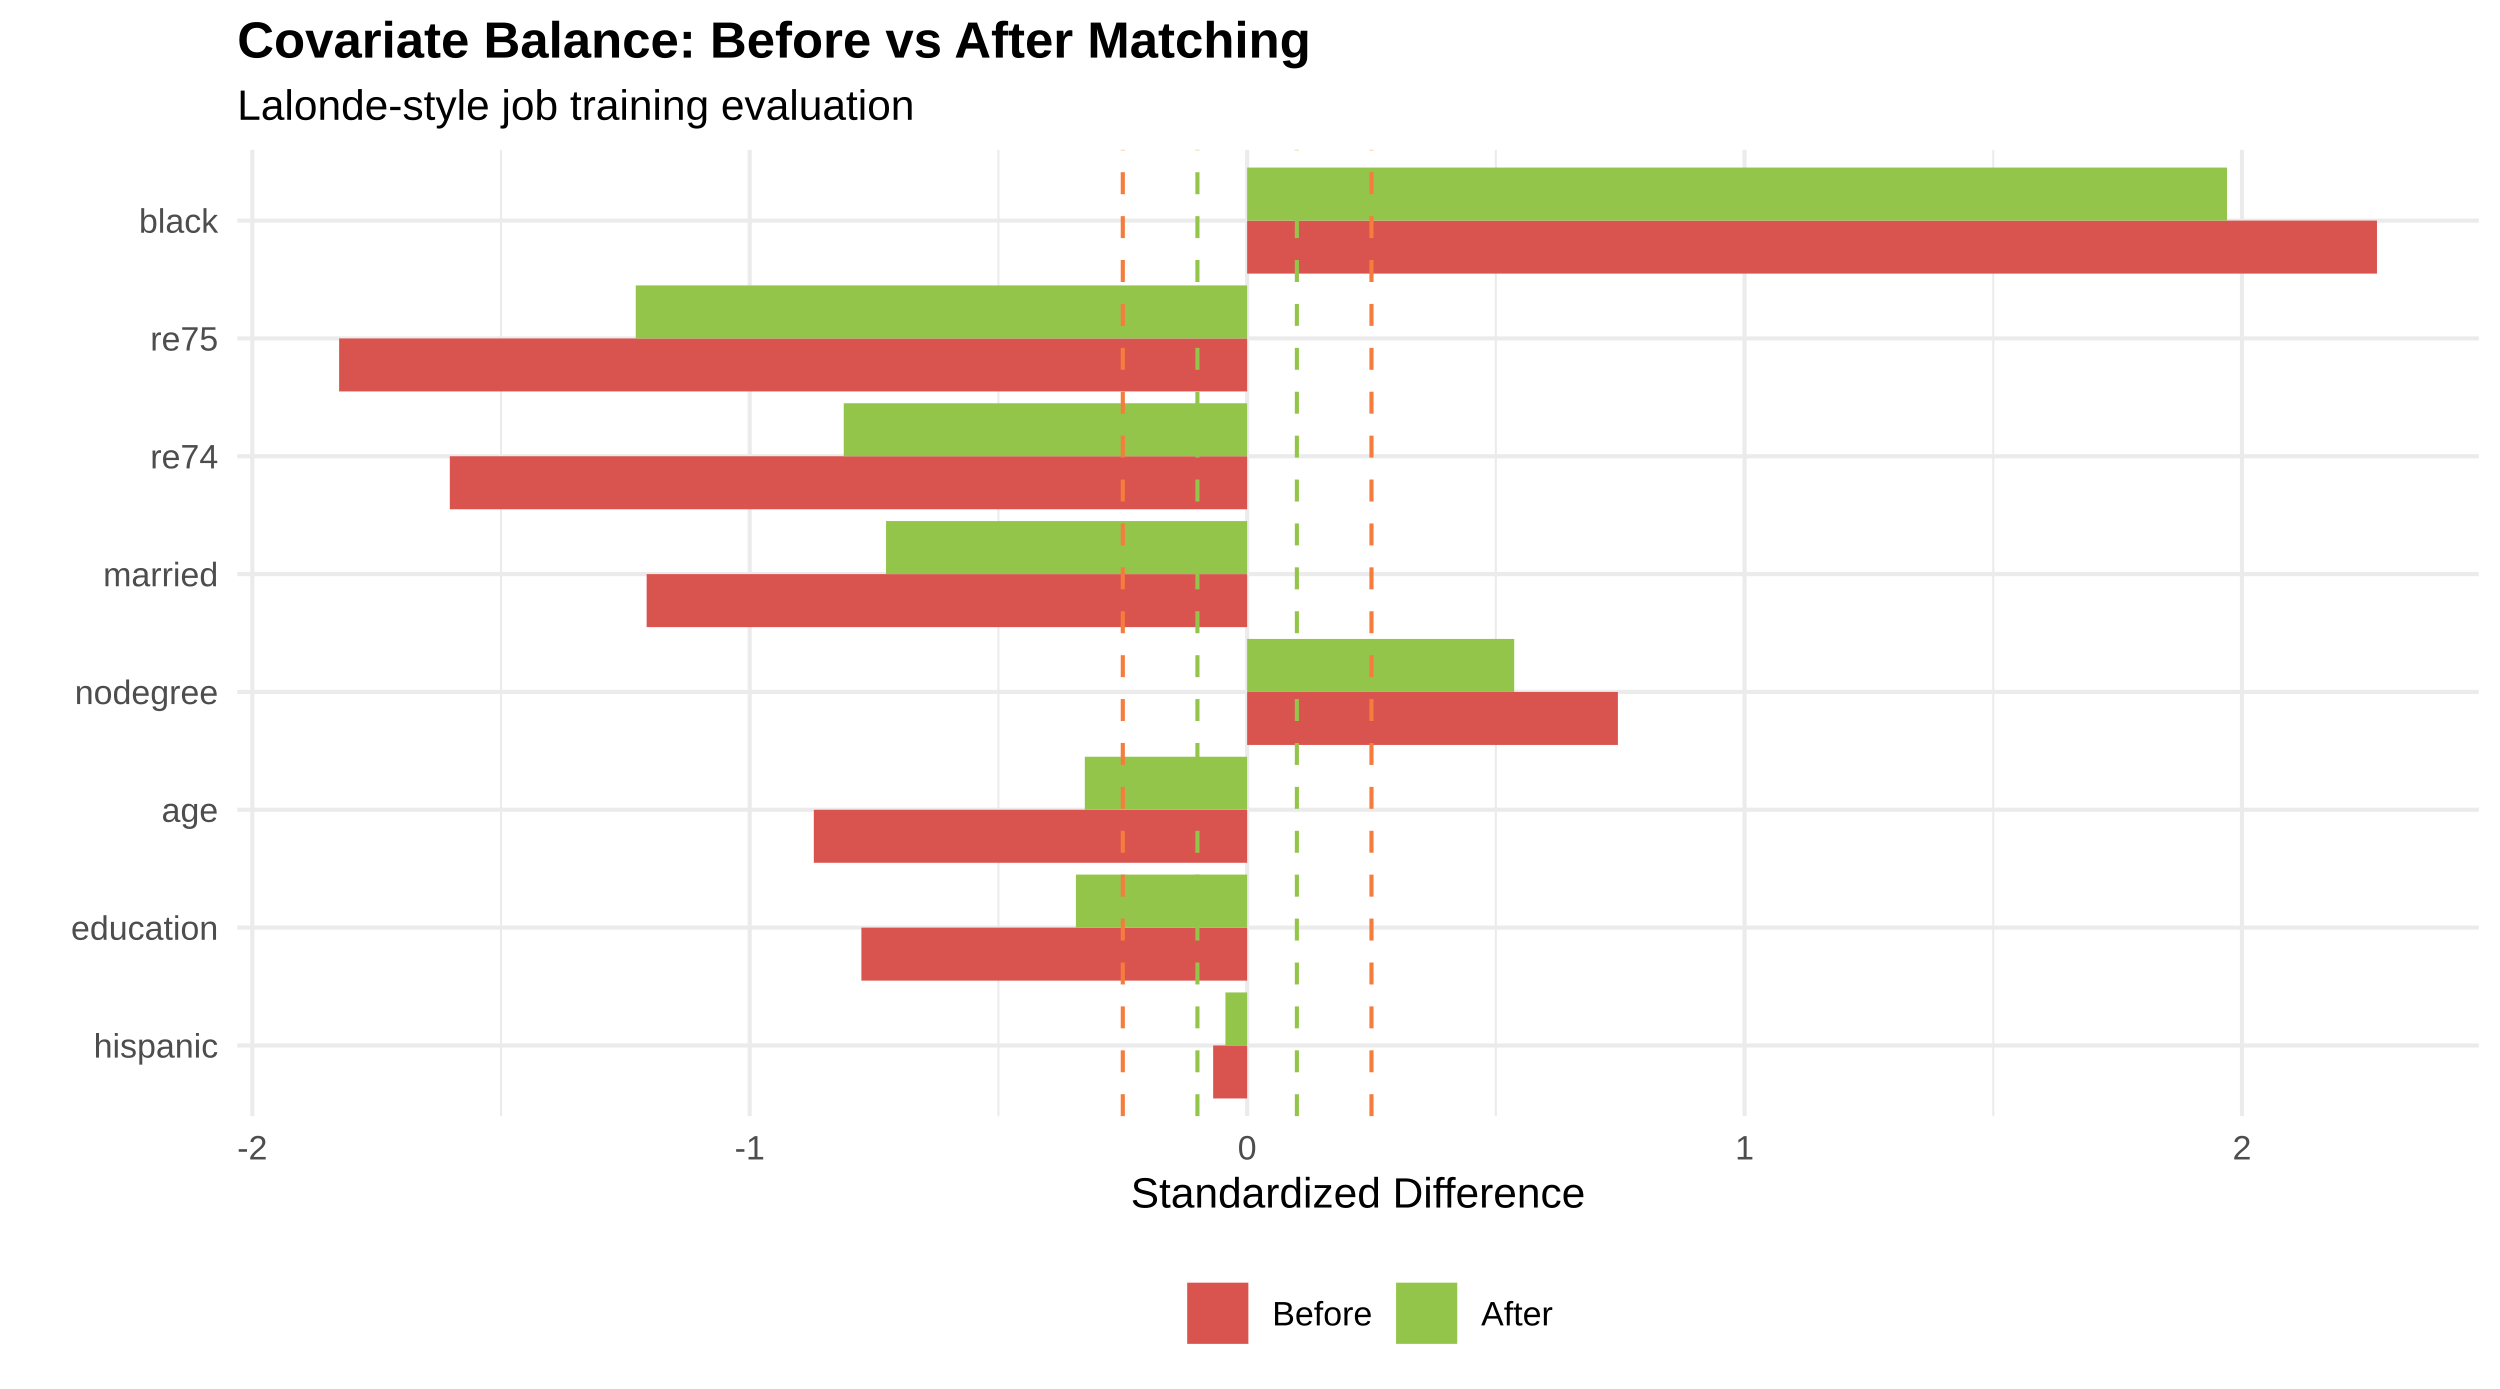
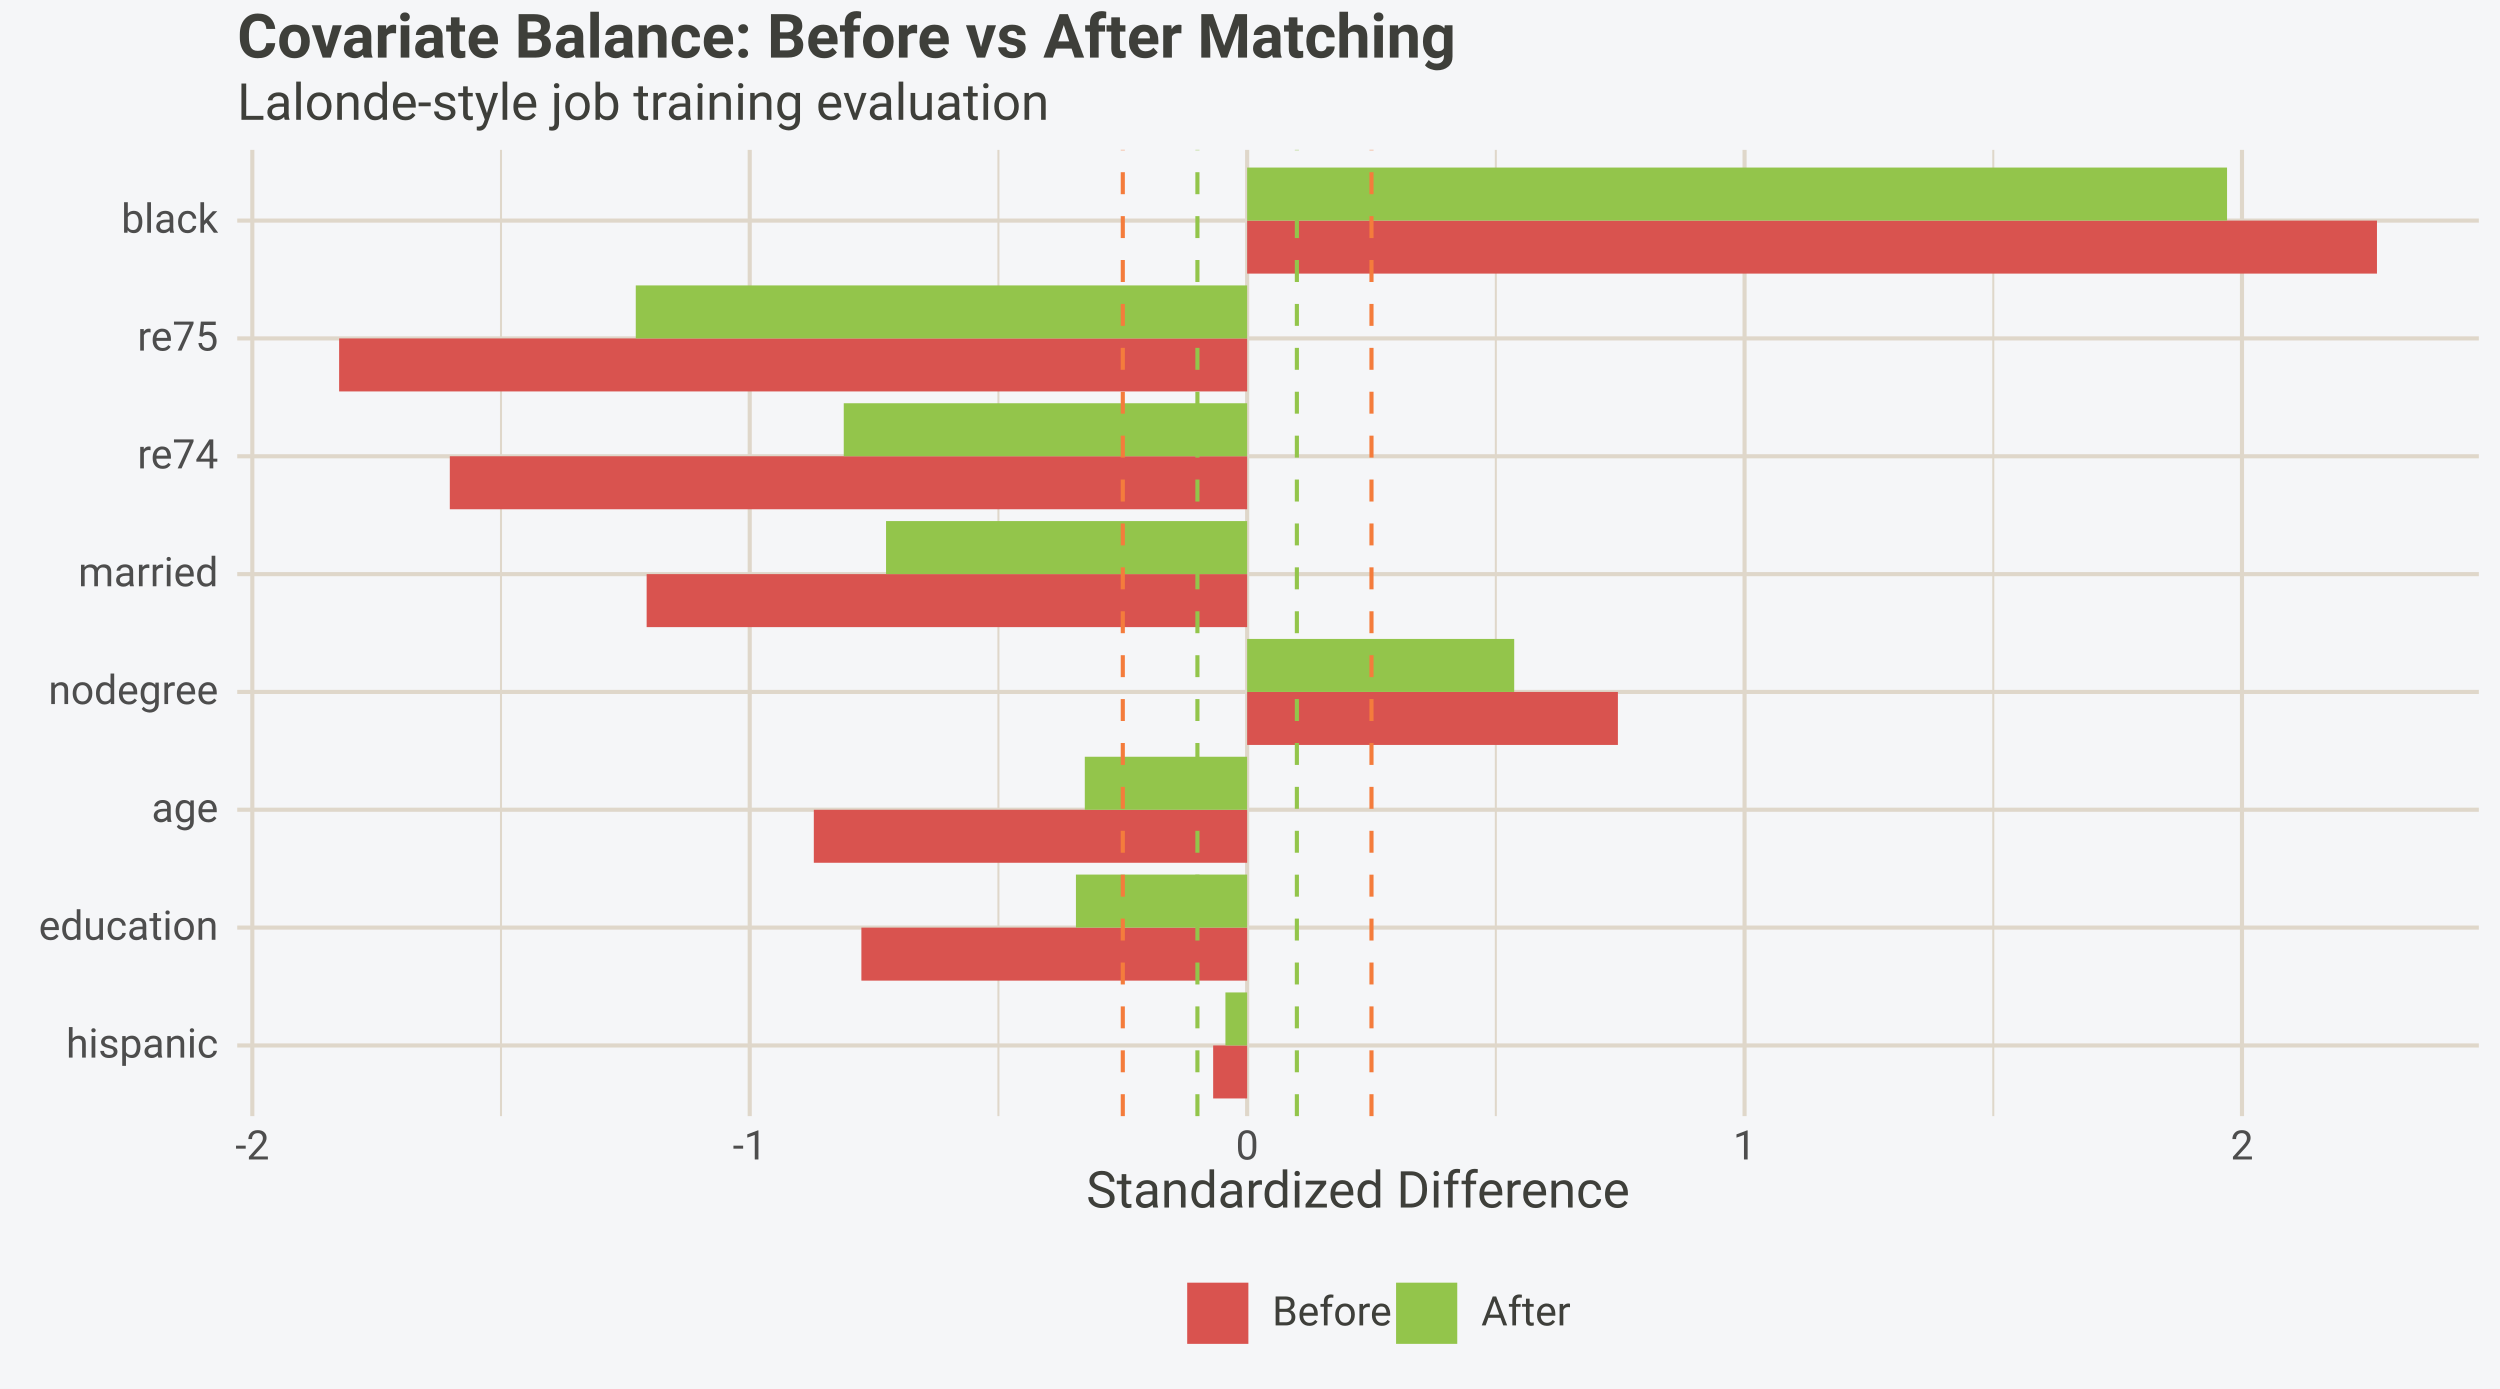
<svg xmlns="http://www.w3.org/2000/svg" width="648.00pt" height="360.00pt" viewBox="0 0 648.00 360.00">
  <g class="svglite">
    <defs>
      <style type="text/css">
-     .svglite line, .svglite polyline, .svglite polygon, .svglite path, .svglite rect, .svglite circle {
+     /* theme-aware-processed */
+     .svglite line, .svglite polyline, .svglite polygon, .svglite path, .svglite circle {
      fill: none;
-       stroke: #000000;
+       stroke: #3E3F3A;
+       stroke-linecap: round;
+       stroke-linejoin: round;
+       stroke-miterlimit: 10.00;
+     }
+     .svglite &gt; g &gt; rect {
+       fill: none;
+       stroke: #3E3F3A;
      stroke-linecap: round;
      stroke-linejoin: round;
      stroke-miterlimit: 10.00;
    }
    .svglite text {
      white-space: pre;
+       fill: #3E3F3A;
    }
    .svglite g.glyphgroup path {
      fill: inherit;
      stroke: none;
    }
  </style>
    </defs>
    <rect width="100%" height="100%" style="stroke: none; fill: #F5F6F8;" />
    <defs>
      <clipPath id="cpMC4wMHw2NDguMDB8MC4wMHwzNjAuMDA=">
        <rect x="0.00" y="0.00" width="648.00" height="360.00" />
      </clipPath>
    </defs>
    <g clip-path="url(#cpMC4wMHw2NDguMDB8MC4wMHwzNjAuMDA=)">
-       <rect x="0.00" y="0.00" width="648.00" height="360.00" style="stroke-width: 1.07; stroke: none; fill: #FFFFFF;" />
+       <rect rx="4" x="0.00" y="0.00" width="648.00" height="360.00" style="stroke-width: 1.07; stroke: none; fill: #F5F6F8;" />
    </g>
    <defs>
      <clipPath id="cpNjEuNDl8NjQyLjUyfDM4Ljg1fDI4OS4zMQ==">
        <rect x="61.49" y="38.85" width="581.03" height="250.45" />
      </clipPath>
    </defs>
    <g clip-path="url(#cpNjEuNDl8NjQyLjUyfDM4Ljg1fDI4OS4zMQ==)">
-       <polyline points="129.86,289.31 129.86,38.85 " style="stroke-width: 0.53; stroke: #EBEBEB; stroke-linecap: butt;" />
-       <polyline points="258.79,289.31 258.79,38.85 " style="stroke-width: 0.53; stroke: #EBEBEB; stroke-linecap: butt;" />
-       <polyline points="387.72,289.31 387.72,38.85 " style="stroke-width: 0.53; stroke: #EBEBEB; stroke-linecap: butt;" />
-       <polyline points="516.66,289.31 516.66,38.85 " style="stroke-width: 0.53; stroke: #EBEBEB; stroke-linecap: butt;" />
-       <polyline points="61.49,270.98 642.52,270.98 " style="stroke-width: 1.07; stroke: #EBEBEB; stroke-linecap: butt;" />
-       <polyline points="61.49,240.44 642.52,240.44 " style="stroke-width: 1.07; stroke: #EBEBEB; stroke-linecap: butt;" />
-       <polyline points="61.49,209.89 642.52,209.89 " style="stroke-width: 1.07; stroke: #EBEBEB; stroke-linecap: butt;" />
-       <polyline points="61.49,179.35 642.52,179.35 " style="stroke-width: 1.07; stroke: #EBEBEB; stroke-linecap: butt;" />
-       <polyline points="61.49,148.81 642.52,148.81 " style="stroke-width: 1.07; stroke: #EBEBEB; stroke-linecap: butt;" />
-       <polyline points="61.49,118.26 642.52,118.26 " style="stroke-width: 1.07; stroke: #EBEBEB; stroke-linecap: butt;" />
-       <polyline points="61.49,87.72 642.52,87.72 " style="stroke-width: 1.07; stroke: #EBEBEB; stroke-linecap: butt;" />
-       <polyline points="61.49,57.18 642.52,57.18 " style="stroke-width: 1.07; stroke: #EBEBEB; stroke-linecap: butt;" />
-       <polyline points="65.40,289.31 65.40,38.85 " style="stroke-width: 1.07; stroke: #EBEBEB; stroke-linecap: butt;" />
-       <polyline points="194.33,289.31 194.33,38.85 " style="stroke-width: 1.07; stroke: #EBEBEB; stroke-linecap: butt;" />
-       <polyline points="323.26,289.31 323.26,38.85 " style="stroke-width: 1.07; stroke: #EBEBEB; stroke-linecap: butt;" />
-       <polyline points="452.19,289.31 452.19,38.85 " style="stroke-width: 1.07; stroke: #EBEBEB; stroke-linecap: butt;" />
-       <polyline points="581.12,289.31 581.12,38.85 " style="stroke-width: 1.07; stroke: #EBEBEB; stroke-linecap: butt;" />
+       <polyline points="129.86,289.31 129.86,38.85 " style="stroke-width: 0.53; stroke: #DFD7CA; stroke-linecap: butt;" />
+       <polyline points="258.79,289.31 258.79,38.85 " style="stroke-width: 0.53; stroke: #DFD7CA; stroke-linecap: butt;" />
+       <polyline points="387.72,289.31 387.72,38.85 " style="stroke-width: 0.53; stroke: #DFD7CA; stroke-linecap: butt;" />
+       <polyline points="516.66,289.31 516.66,38.85 " style="stroke-width: 0.53; stroke: #DFD7CA; stroke-linecap: butt;" />
+       <polyline points="61.49,270.98 642.52,270.98 " style="stroke-width: 1.07; stroke: #DFD7CA; stroke-linecap: butt;" />
+       <polyline points="61.49,240.44 642.52,240.44 " style="stroke-width: 1.07; stroke: #DFD7CA; stroke-linecap: butt;" />
+       <polyline points="61.49,209.89 642.52,209.89 " style="stroke-width: 1.07; stroke: #DFD7CA; stroke-linecap: butt;" />
+       <polyline points="61.49,179.35 642.52,179.35 " style="stroke-width: 1.07; stroke: #DFD7CA; stroke-linecap: butt;" />
+       <polyline points="61.49,148.81 642.52,148.81 " style="stroke-width: 1.07; stroke: #DFD7CA; stroke-linecap: butt;" />
+       <polyline points="61.49,118.26 642.52,118.26 " style="stroke-width: 1.07; stroke: #DFD7CA; stroke-linecap: butt;" />
+       <polyline points="61.49,87.72 642.52,87.72 " style="stroke-width: 1.07; stroke: #DFD7CA; stroke-linecap: butt;" />
+       <polyline points="61.49,57.18 642.52,57.18 " style="stroke-width: 1.07; stroke: #DFD7CA; stroke-linecap: butt;" />
+       <polyline points="65.40,289.31 65.40,38.85 " style="stroke-width: 1.07; stroke: #DFD7CA; stroke-linecap: butt;" />
+       <polyline points="194.33,289.31 194.33,38.85 " style="stroke-width: 1.07; stroke: #DFD7CA; stroke-linecap: butt;" />
+       <polyline points="323.26,289.31 323.26,38.85 " style="stroke-width: 1.07; stroke: #DFD7CA; stroke-linecap: butt;" />
+       <polyline points="452.19,289.31 452.19,38.85 " style="stroke-width: 1.07; stroke: #DFD7CA; stroke-linecap: butt;" />
+       <polyline points="581.12,289.31 581.12,38.85 " style="stroke-width: 1.07; stroke: #DFD7CA; stroke-linecap: butt;" />
      <rect x="210.94" y="209.89" width="112.32" height="13.74" style="stroke-width: 1.07; stroke: none; stroke-linecap: butt; stroke-linejoin: miter; fill: #D9534F;" />
      <rect x="223.27" y="240.44" width="99.99" height="13.74" style="stroke-width: 1.07; stroke: none; stroke-linecap: butt; stroke-linejoin: miter; fill: #D9534F;" />
      <rect x="323.26" y="57.18" width="292.85" height="13.74" style="stroke-width: 1.07; stroke: none; stroke-linecap: butt; stroke-linejoin: miter; fill: #D9534F;" />
      <rect x="314.45" y="270.98" width="8.81" height="13.74" style="stroke-width: 1.07; stroke: none; stroke-linecap: butt; stroke-linejoin: miter; fill: #D9534F;" />
      <rect x="167.61" y="148.81" width="155.65" height="13.74" style="stroke-width: 1.07; stroke: none; stroke-linecap: butt; stroke-linejoin: miter; fill: #D9534F;" />
      <rect x="323.26" y="179.35" width="96.10" height="13.74" style="stroke-width: 1.07; stroke: none; stroke-linecap: butt; stroke-linejoin: miter; fill: #D9534F;" />
      <rect x="116.59" y="118.26" width="206.67" height="13.74" style="stroke-width: 1.07; stroke: none; stroke-linecap: butt; stroke-linejoin: miter; fill: #D9534F;" />
      <rect x="87.90" y="87.72" width="235.36" height="13.74" style="stroke-width: 1.07; stroke: none; stroke-linecap: butt; stroke-linejoin: miter; fill: #D9534F;" />
      <rect x="281.18" y="196.15" width="42.07" height="13.74" style="stroke-width: 1.07; stroke: none; stroke-linecap: butt; stroke-linejoin: miter; fill: #93C54B;" />
      <rect x="278.88" y="226.69" width="44.38" height="13.74" style="stroke-width: 1.07; stroke: none; stroke-linecap: butt; stroke-linejoin: miter; fill: #93C54B;" />
      <rect x="323.26" y="43.43" width="253.99" height="13.74" style="stroke-width: 1.07; stroke: none; stroke-linecap: butt; stroke-linejoin: miter; fill: #93C54B;" />
      <rect x="317.63" y="257.24" width="5.63" height="13.74" style="stroke-width: 1.07; stroke: none; stroke-linecap: butt; stroke-linejoin: miter; fill: #93C54B;" />
      <rect x="229.66" y="135.06" width="93.60" height="13.74" style="stroke-width: 1.07; stroke: none; stroke-linecap: butt; stroke-linejoin: miter; fill: #93C54B;" />
      <rect x="323.26" y="165.61" width="69.22" height="13.74" style="stroke-width: 1.07; stroke: none; stroke-linecap: butt; stroke-linejoin: miter; fill: #93C54B;" />
      <rect x="218.70" y="104.52" width="104.56" height="13.74" style="stroke-width: 1.07; stroke: none; stroke-linecap: butt; stroke-linejoin: miter; fill: #93C54B;" />
      <rect x="164.79" y="73.98" width="158.47" height="13.74" style="stroke-width: 1.07; stroke: none; stroke-linecap: butt; stroke-linejoin: miter; fill: #93C54B;" />
      <line x1="310.37" y1="289.31" x2="310.37" y2="38.85" style="stroke-width: 1.07; stroke: #93C54B; stroke-dasharray: 5.69,5.69; stroke-linecap: butt;" />
      <line x1="336.15" y1="289.31" x2="336.15" y2="38.85" style="stroke-width: 1.07; stroke: #93C54B; stroke-dasharray: 5.69,5.69; stroke-linecap: butt;" />
      <line x1="291.03" y1="289.31" x2="291.03" y2="38.85" style="stroke-width: 1.07; stroke: #F47C3C; stroke-dasharray: 5.69,5.69; stroke-linecap: butt;" />
      <line x1="355.49" y1="289.31" x2="355.49" y2="38.85" style="stroke-width: 1.07; stroke: #F47C3C; stroke-dasharray: 5.69,5.69; stroke-linecap: butt;" />
    </g>
    <g clip-path="url(#cpMC4wMHw2NDguMDB8MC4wMHwzNjAuMDA=)">
-       <text x="56.56" y="274.13" text-anchor="end" style="font-size: 8.80px;fill: #4D4D4D; font-family: &quot;Arial&quot;;" textLength="32.28px" lengthAdjust="spacingAndGlyphs">hispanic</text>
-       <text x="56.56" y="243.59" text-anchor="end" style="font-size: 8.80px;fill: #4D4D4D; font-family: &quot;Arial&quot;;" textLength="38.14px" lengthAdjust="spacingAndGlyphs">education</text>
-       <text x="56.56" y="213.04" text-anchor="end" style="font-size: 8.80px;fill: #4D4D4D; font-family: &quot;Arial&quot;;" textLength="14.67px" lengthAdjust="spacingAndGlyphs">age</text>
-       <text x="56.56" y="182.50" text-anchor="end" style="font-size: 8.80px;fill: #4D4D4D; font-family: &quot;Arial&quot;;" textLength="37.16px" lengthAdjust="spacingAndGlyphs">nodegree</text>
-       <text x="56.56" y="151.96" text-anchor="end" style="font-size: 8.80px;fill: #4D4D4D; font-family: &quot;Arial&quot;;" textLength="29.80px" lengthAdjust="spacingAndGlyphs">married</text>
-       <text x="56.56" y="121.41" text-anchor="end" style="font-size: 8.80px;fill: #4D4D4D; font-family: &quot;Arial&quot;;" textLength="17.59px" lengthAdjust="spacingAndGlyphs">re74</text>
-       <text x="56.56" y="90.87" text-anchor="end" style="font-size: 8.80px;fill: #4D4D4D; font-family: &quot;Arial&quot;;" textLength="17.59px" lengthAdjust="spacingAndGlyphs">re75</text>
-       <text x="56.56" y="60.33" text-anchor="end" style="font-size: 8.80px;fill: #4D4D4D; font-family: &quot;Arial&quot;;" textLength="20.55px" lengthAdjust="spacingAndGlyphs">black</text>
-       <text x="65.40" y="300.54" text-anchor="middle" style="font-size: 8.80px;fill: #4D4D4D; font-family: &quot;Arial&quot;;" textLength="7.81px" lengthAdjust="spacingAndGlyphs">-2</text>
-       <text x="194.33" y="300.54" text-anchor="middle" style="font-size: 8.80px;fill: #4D4D4D; font-family: &quot;Arial&quot;;" textLength="7.81px" lengthAdjust="spacingAndGlyphs">-1</text>
-       <text x="323.26" y="300.54" text-anchor="middle" style="font-size: 8.80px;fill: #4D4D4D; font-family: &quot;Arial&quot;;" textLength="4.89px" lengthAdjust="spacingAndGlyphs">0</text>
-       <text x="452.19" y="300.54" text-anchor="middle" style="font-size: 8.80px;fill: #4D4D4D; font-family: &quot;Arial&quot;;" textLength="4.89px" lengthAdjust="spacingAndGlyphs">1</text>
-       <text x="581.12" y="300.54" text-anchor="middle" style="font-size: 8.80px;fill: #4D4D4D; font-family: &quot;Arial&quot;;" textLength="4.89px" lengthAdjust="spacingAndGlyphs">2</text>
-       <text x="352.00" y="313.00" text-anchor="middle" style="font-size: 11.00px; font-family: &quot;Arial&quot;;" textLength="117.89px" lengthAdjust="spacingAndGlyphs">Standardized Difference</text>
+       <text x="56.56" y="274.13" text-anchor="end" style="font-size: 0.88em;fill: #4D4D4D; font-family: &quot;Roboto&quot;, -apple-system, BlinkMacSystemFont, &quot;Segoe UI&quot;, system-ui, sans-serif;">hispanic</text>
+       <text x="56.56" y="243.59" text-anchor="end" style="font-size: 0.88em;fill: #4D4D4D; font-family: &quot;Roboto&quot;, -apple-system, BlinkMacSystemFont, &quot;Segoe UI&quot;, system-ui, sans-serif;">education</text>
+       <text x="56.56" y="213.04" text-anchor="end" style="font-size: 0.88em;fill: #4D4D4D; font-family: &quot;Roboto&quot;, -apple-system, BlinkMacSystemFont, &quot;Segoe UI&quot;, system-ui, sans-serif;">age</text>
+       <text x="56.56" y="182.50" text-anchor="end" style="font-size: 0.88em;fill: #4D4D4D; font-family: &quot;Roboto&quot;, -apple-system, BlinkMacSystemFont, &quot;Segoe UI&quot;, system-ui, sans-serif;">nodegree</text>
+       <text x="56.56" y="151.96" text-anchor="end" style="font-size: 0.88em;fill: #4D4D4D; font-family: &quot;Roboto&quot;, -apple-system, BlinkMacSystemFont, &quot;Segoe UI&quot;, system-ui, sans-serif;">married</text>
+       <text x="56.56" y="121.41" text-anchor="end" style="font-size: 0.88em;fill: #4D4D4D; font-family: &quot;Roboto&quot;, -apple-system, BlinkMacSystemFont, &quot;Segoe UI&quot;, system-ui, sans-serif;">re74</text>
+       <text x="56.56" y="90.87" text-anchor="end" style="font-size: 0.88em;fill: #4D4D4D; font-family: &quot;Roboto&quot;, -apple-system, BlinkMacSystemFont, &quot;Segoe UI&quot;, system-ui, sans-serif;">re75</text>
+       <text x="56.56" y="60.33" text-anchor="end" style="font-size: 0.88em;fill: #4D4D4D; font-family: &quot;Roboto&quot;, -apple-system, BlinkMacSystemFont, &quot;Segoe UI&quot;, system-ui, sans-serif;">black</text>
+       <text x="65.40" y="300.54" text-anchor="middle" style="font-size: 0.88em;fill: #4D4D4D; font-family: &quot;Roboto&quot;, -apple-system, BlinkMacSystemFont, &quot;Segoe UI&quot;, system-ui, sans-serif;">-2</text>
+       <text x="194.33" y="300.54" text-anchor="middle" style="font-size: 0.88em;fill: #4D4D4D; font-family: &quot;Roboto&quot;, -apple-system, BlinkMacSystemFont, &quot;Segoe UI&quot;, system-ui, sans-serif;">-1</text>
+       <text x="323.26" y="300.54" text-anchor="middle" style="font-size: 0.88em;fill: #4D4D4D; font-family: &quot;Roboto&quot;, -apple-system, BlinkMacSystemFont, &quot;Segoe UI&quot;, system-ui, sans-serif;">0</text>
+       <text x="452.19" y="300.54" text-anchor="middle" style="font-size: 0.88em;fill: #4D4D4D; font-family: &quot;Roboto&quot;, -apple-system, BlinkMacSystemFont, &quot;Segoe UI&quot;, system-ui, sans-serif;">1</text>
+       <text x="581.12" y="300.54" text-anchor="middle" style="font-size: 0.88em;fill: #4D4D4D; font-family: &quot;Roboto&quot;, -apple-system, BlinkMacSystemFont, &quot;Segoe UI&quot;, system-ui, sans-serif;">2</text>
+       <text x="352.00" y="313.00" text-anchor="middle" style="font-size: 1.1em; font-family: &quot;Roboto&quot;, -apple-system, BlinkMacSystemFont, &quot;Segoe UI&quot;, system-ui, sans-serif;">Standardized Difference</text>
      <rect x="307.72" y="332.47" width="15.86" height="15.86" style="stroke-width: 1.07; stroke: none; stroke-linecap: butt; stroke-linejoin: miter; fill: #D9534F;" />
      <rect x="361.86" y="332.47" width="15.86" height="15.86" style="stroke-width: 1.07; stroke: none; stroke-linecap: butt; stroke-linejoin: miter; fill: #93C54B;" />
-       <text x="329.77" y="343.55" style="font-size: 8.80px; font-family: &quot;Arial&quot;;" textLength="25.91px" lengthAdjust="spacingAndGlyphs">Before</text>
-       <text x="383.91" y="343.55" style="font-size: 8.80px; font-family: &quot;Arial&quot;;" textLength="18.56px" lengthAdjust="spacingAndGlyphs">After</text>
-       <text x="61.49" y="31.05" style="font-size: 11.00px; font-family: &quot;Arial&quot;;" textLength="175.62px" lengthAdjust="spacingAndGlyphs">Lalonde-style job training evaluation</text>
-       <text x="61.49" y="14.93" style="font-size: 13.20px; font-weight: bold; font-family: &quot;Arial&quot;;" textLength="277.89px" lengthAdjust="spacingAndGlyphs">Covariate Balance: Before vs After Matching</text>
+       <text x="329.77" y="343.55" style="font-size: 0.88em; font-family: &quot;Roboto&quot;, -apple-system, BlinkMacSystemFont, &quot;Segoe UI&quot;, system-ui, sans-serif;">Before</text>
+       <text x="383.91" y="343.55" style="font-size: 0.88em; font-family: &quot;Roboto&quot;, -apple-system, BlinkMacSystemFont, &quot;Segoe UI&quot;, system-ui, sans-serif;">After</text>
+       <text x="61.49" y="31.05" style="font-size: 1.1em; font-family: &quot;Roboto&quot;, -apple-system, BlinkMacSystemFont, &quot;Segoe UI&quot;, system-ui, sans-serif;">Lalonde-style job training evaluation</text>
+       <text x="61.49" y="14.93" style="font-size: 1.32em; font-weight: bold; font-family: &quot;Roboto&quot;, -apple-system, BlinkMacSystemFont, &quot;Segoe UI&quot;, system-ui, sans-serif;">Covariate Balance: Before vs After Matching</text>
    </g>
  </g>
</svg>
